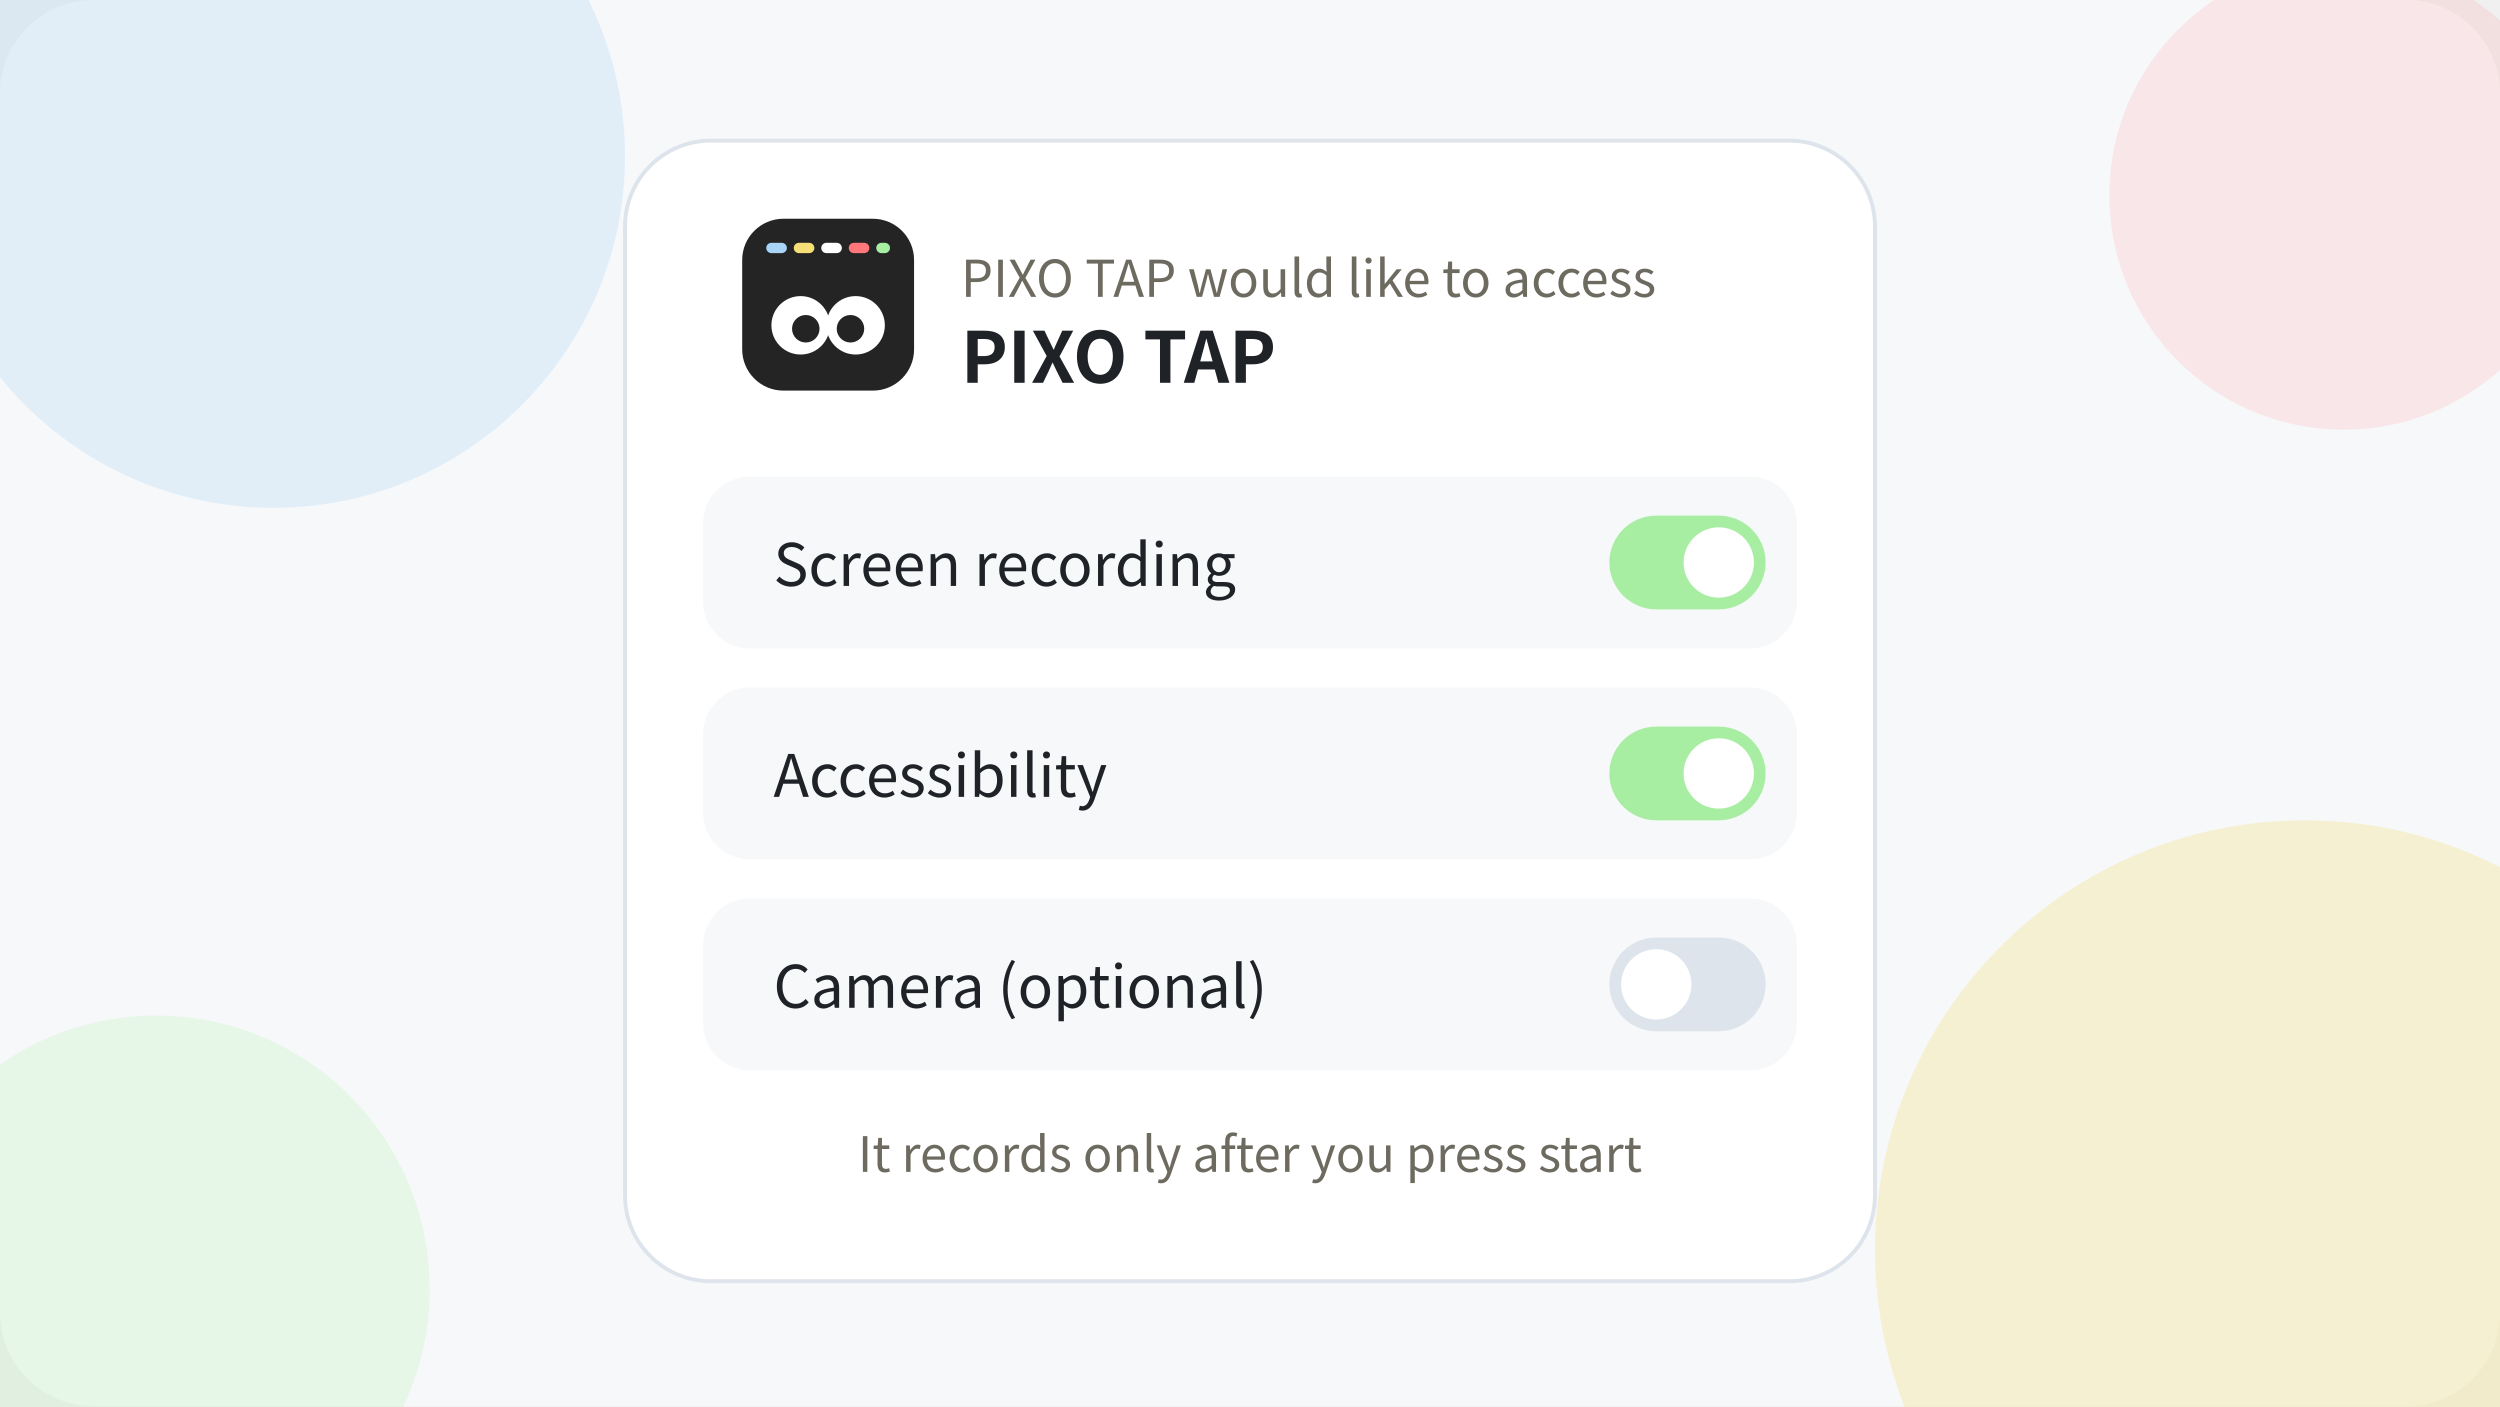
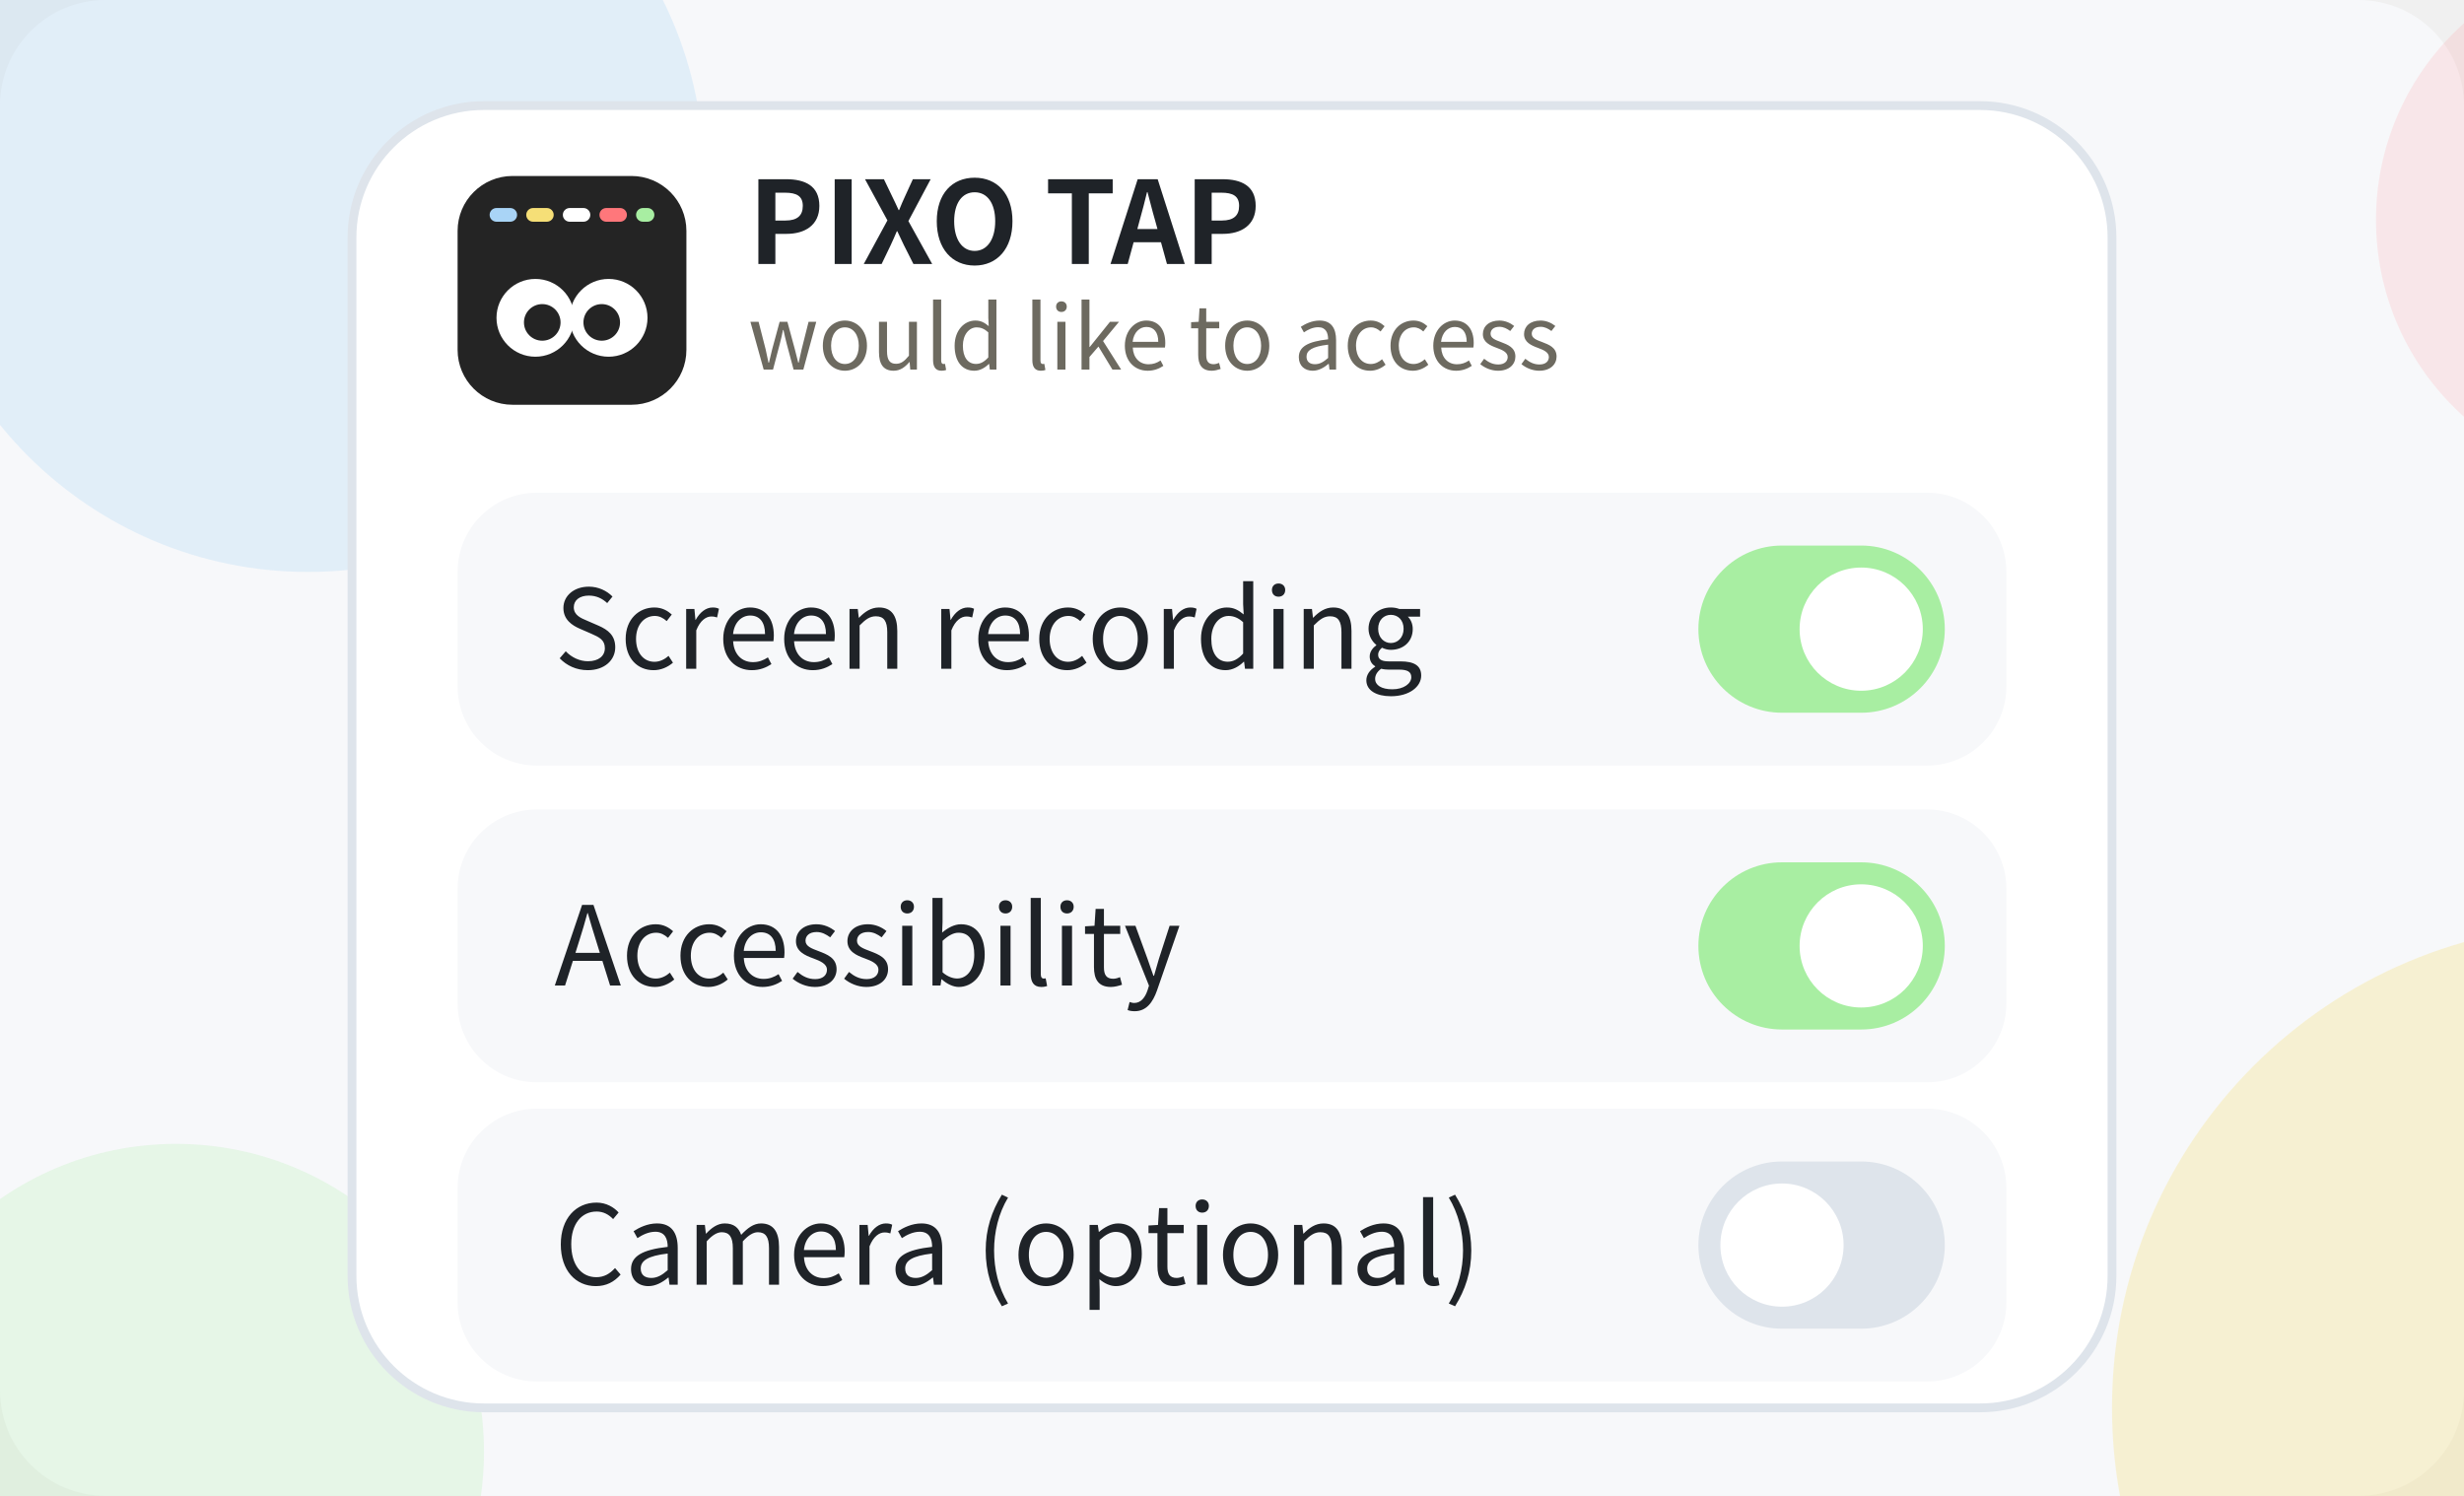
- <svg xmlns="http://www.w3.org/2000/svg" viewBox="0 0 640 360" width="640" height="360" font-family="'MiSans','Noto Sans CJK SC','PingFang SC','Microsoft YaHei',system-ui,sans-serif" role="img" aria-label="Illustration: system permissions on first launch">
-   <rect width="640" height="360" rx="24" fill="#F7F8FA" />
+ <svg xmlns="http://www.w3.org/2000/svg" viewBox="0 0 560 340" width="560" height="340" font-family="'MiSans','Noto Sans CJK SC','PingFang SC','Microsoft YaHei',system-ui,sans-serif" role="img" aria-label="Illustration: system permissions on first launch">
+   <rect width="560" height="340" rx="24" fill="#F7F8FA" />
  <circle cx="70" cy="40" r="90" fill="#A9D4F6" opacity="0.28" />
  <circle cx="590" cy="320" r="110" fill="#F6DF77" opacity="0.30" />
  <circle cx="600" cy="50" r="60" fill="#FF777B" opacity="0.14" />
  <circle cx="40" cy="330" r="70" fill="#A8EEA2" opacity="0.22" />
-   <rect x="160" y="36" width="320" height="292" rx="22" fill="#FFFFFF" stroke="#DEE4EB" />
-   <g transform="translate(190 56) scale(0.44)">
+   <rect x="80" y="24" width="400" height="296" rx="30" fill="#FFFFFF" stroke="#DEE4EB" stroke-width="2" />
+   <g transform="translate(104 40) scale(0.52)">
    <rect width="100" height="100" rx="24" fill="#242424" />
    <circle cx="34" cy="62" r="17" fill="#fff" />
    <circle cx="66" cy="62" r="17" fill="#fff" />
    <circle cx="37" cy="64" r="8" fill="#242424" />
    <circle cx="63" cy="64" r="8" fill="#242424" />
    <g>
      <rect x="14" y="14" width="12" height="6" rx="3" fill="#A9D4F6" />
      <rect x="30" y="14" width="12" height="6" rx="3" fill="#F6DF77" />
      <rect x="46" y="14" width="12" height="6" rx="3" fill="#fff" />
      <rect x="62" y="14" width="12" height="6" rx="3" fill="#FF777B" />
      <rect x="78" y="14" width="8" height="6" rx="3" fill="#A8EEA2" />
    </g>
  </g>
-   <text x="246" y="76" font-size="13" font-weight="400" fill="#6D6A60" text-anchor="start">PIXO TAP would like to access</text>
-   <text x="246" y="98" font-size="18" font-weight="700" fill="#1F2328" text-anchor="start">PIXO TAP</text>
-   <rect x="180" y="122" width="280" height="44" rx="12" fill="#F7F8FA" />
-   <text x="198" y="150" font-size="15" font-weight="400" fill="#1F2328" text-anchor="start">Screen recording</text>
-   <rect x="412" y="132" width="40" height="24" rx="12" fill="#A8EEA2" />
-   <circle cx="440" cy="144" r="9" fill="#fff" />
-   <rect x="180" y="176" width="280" height="44" rx="12" fill="#F7F8FA" />
-   <text x="198" y="204" font-size="15" font-weight="400" fill="#1F2328" text-anchor="start">Accessibility</text>
-   <rect x="412" y="186" width="40" height="24" rx="12" fill="#A8EEA2" />
-   <circle cx="440" cy="198" r="9" fill="#fff" />
-   <rect x="180" y="230" width="280" height="44" rx="12" fill="#F7F8FA" />
-   <text x="198" y="258" font-size="15" font-weight="400" fill="#1F2328" text-anchor="start">Camera (optional)</text>
-   <rect x="412" y="240" width="40" height="24" rx="12" fill="#DEE4EB" />
-   <circle cx="424" cy="252" r="9" fill="#fff" />
-   <text x="320" y="300" font-size="12.5" font-weight="400" fill="#6D6A60" text-anchor="middle">It records only after you press start</text>
+   <text x="170" y="60" font-size="26" font-weight="800" fill="#1F2328" text-anchor="start">PIXO TAP</text>
+   <text x="170" y="84" font-size="20" font-weight="400" fill="#6D6A60" text-anchor="start">would like to access</text>
+   <rect x="104" y="112" width="352" height="62" rx="18" fill="#F7F8FA" />
+   <text x="126" y="152" font-size="25" font-weight="500" fill="#1F2328" text-anchor="start">Screen recording</text>
+   <g transform="translate(386 124)">
+     <rect x="0" y="0" width="56" height="38" rx="19" fill="#A8EEA2" />
+     <circle cx="37" cy="19" r="14" fill="#fff" />
+   </g>
+   <rect x="104" y="184" width="352" height="62" rx="18" fill="#F7F8FA" />
+   <text x="126" y="224" font-size="25" font-weight="500" fill="#1F2328" text-anchor="start">Accessibility</text>
+   <g transform="translate(386 196)">
+     <rect x="0" y="0" width="56" height="38" rx="19" fill="#A8EEA2" />
+     <circle cx="37" cy="19" r="14" fill="#fff" />
+   </g>
+   <rect x="104" y="252" width="352" height="62" rx="18" fill="#F7F8FA" />
+   <text x="126" y="292" font-size="25" font-weight="500" fill="#1F2328" text-anchor="start">Camera (optional)</text>
+   <g transform="translate(386 264)">
+     <rect x="0" y="0" width="56" height="38" rx="19" fill="#DEE4EB" />
+     <circle cx="19" cy="19" r="14" fill="#fff" />
+   </g>
</svg>
